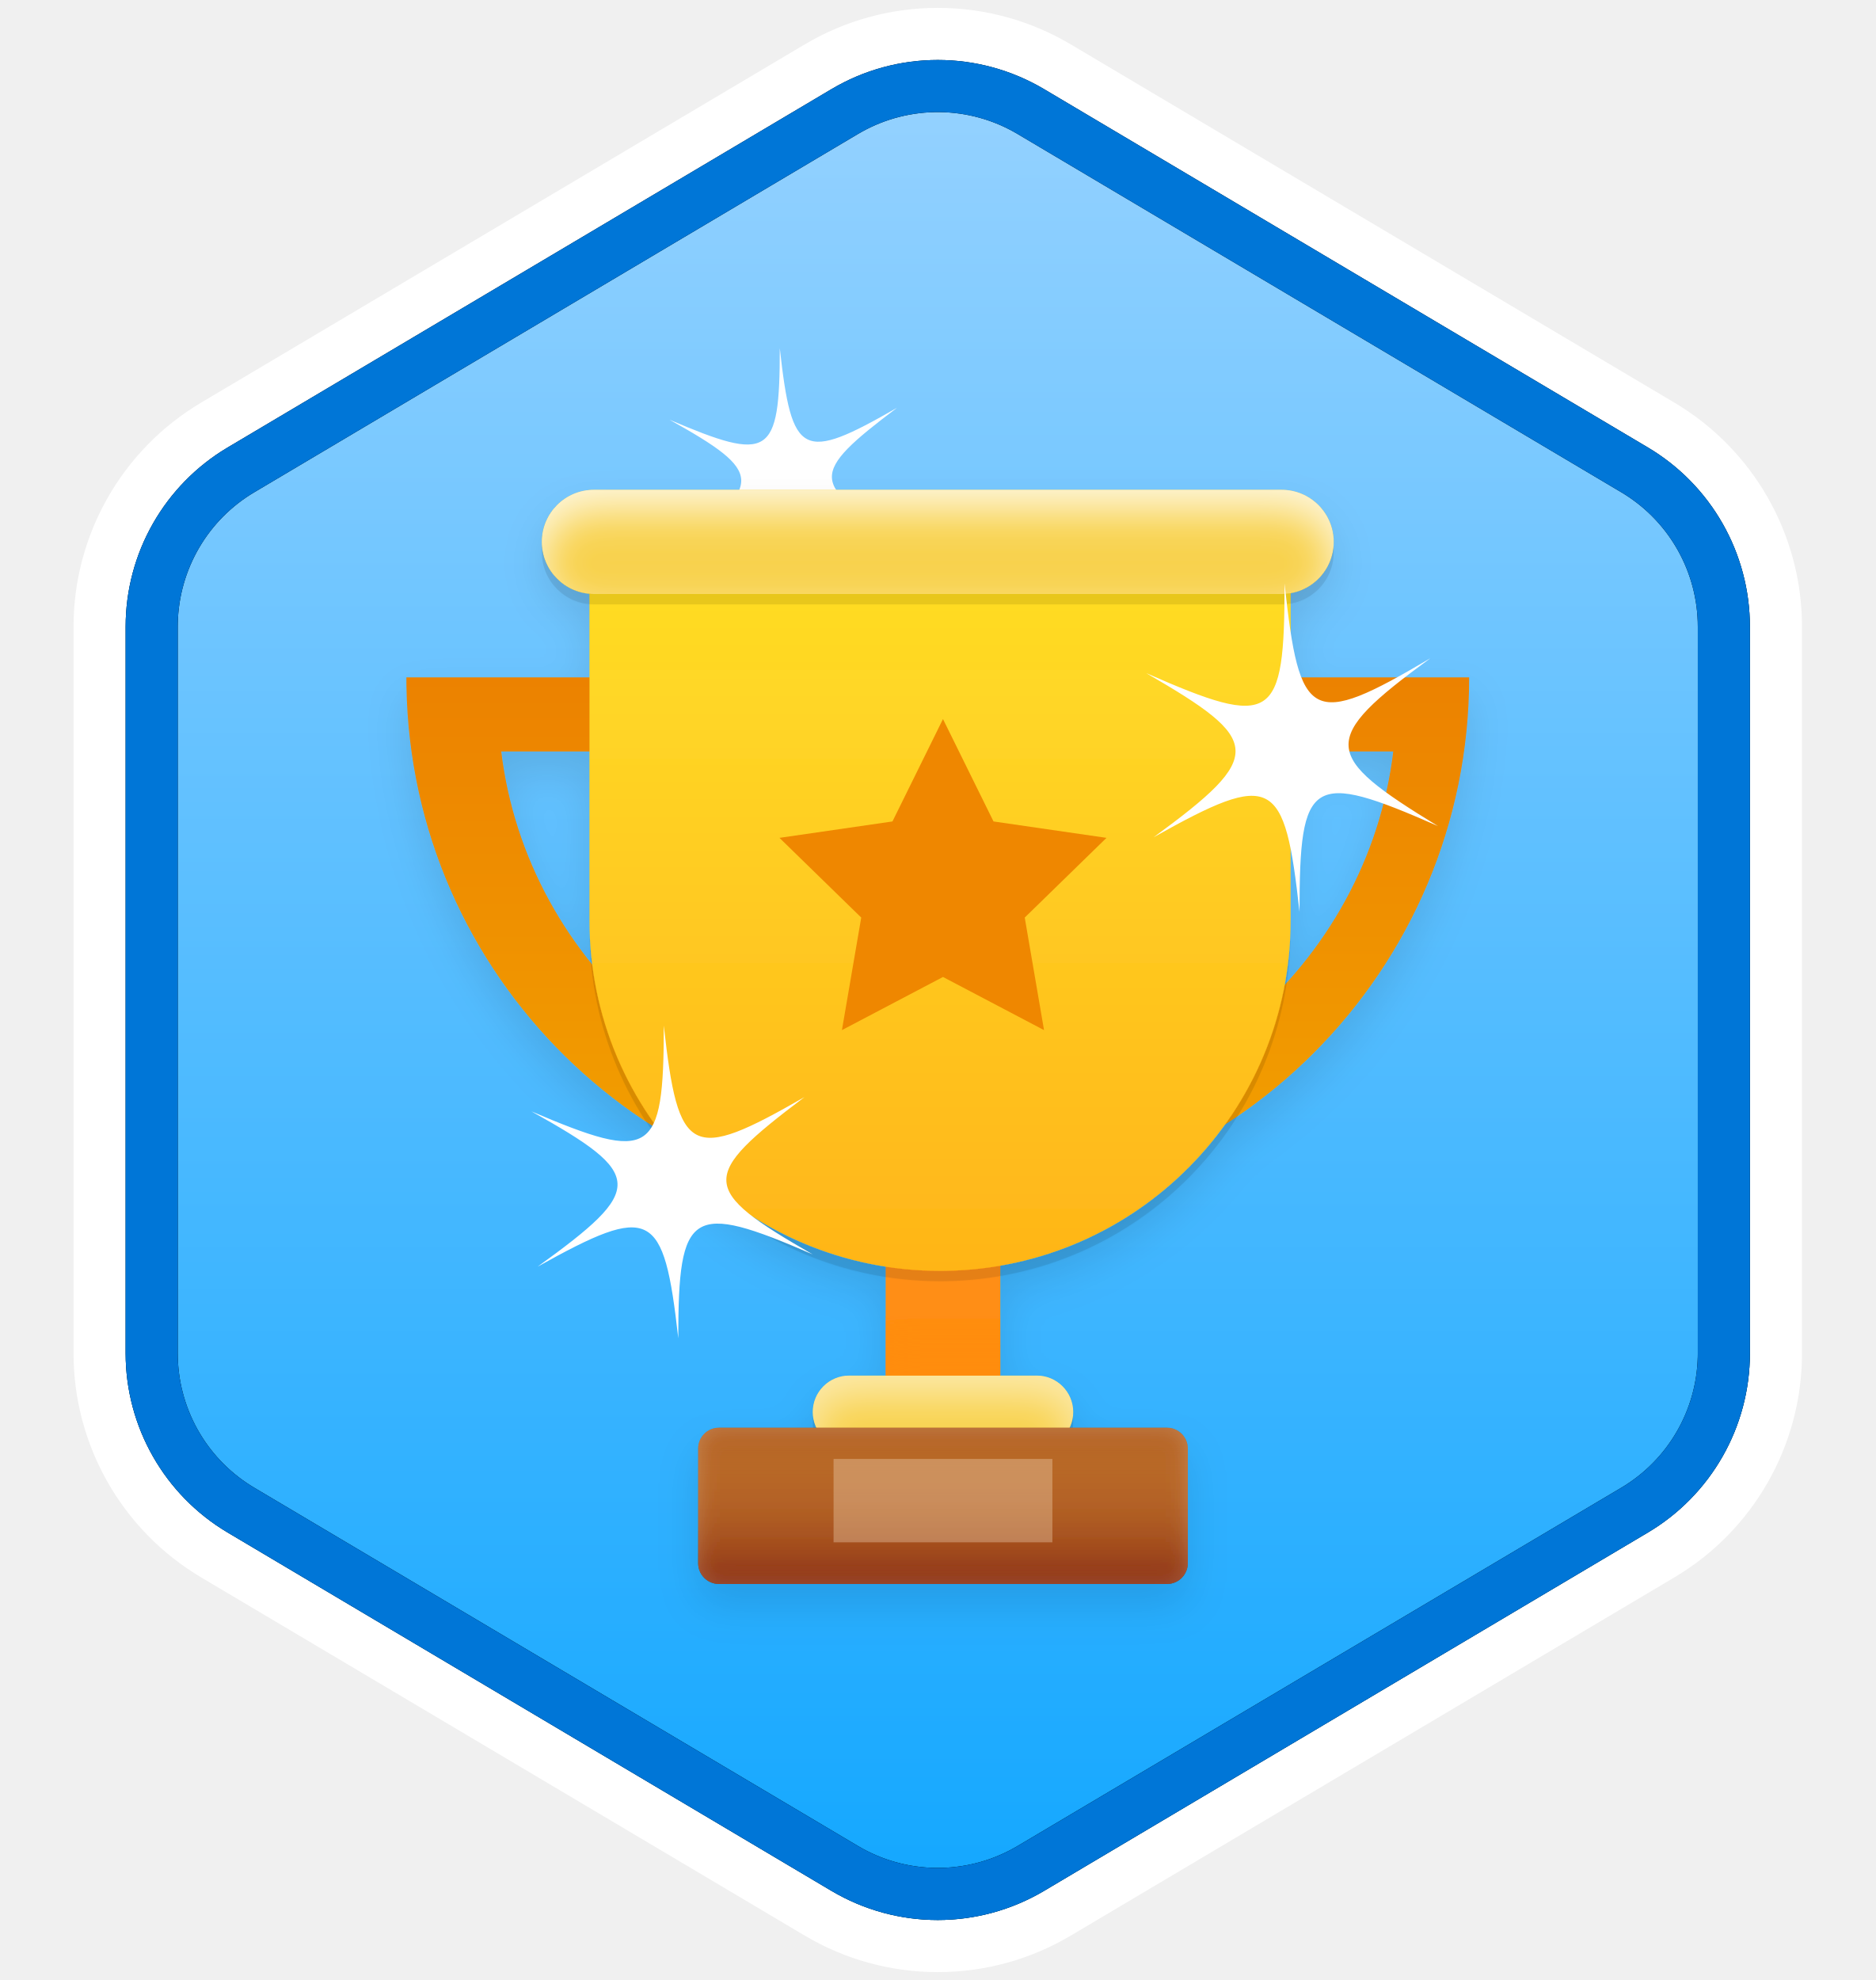
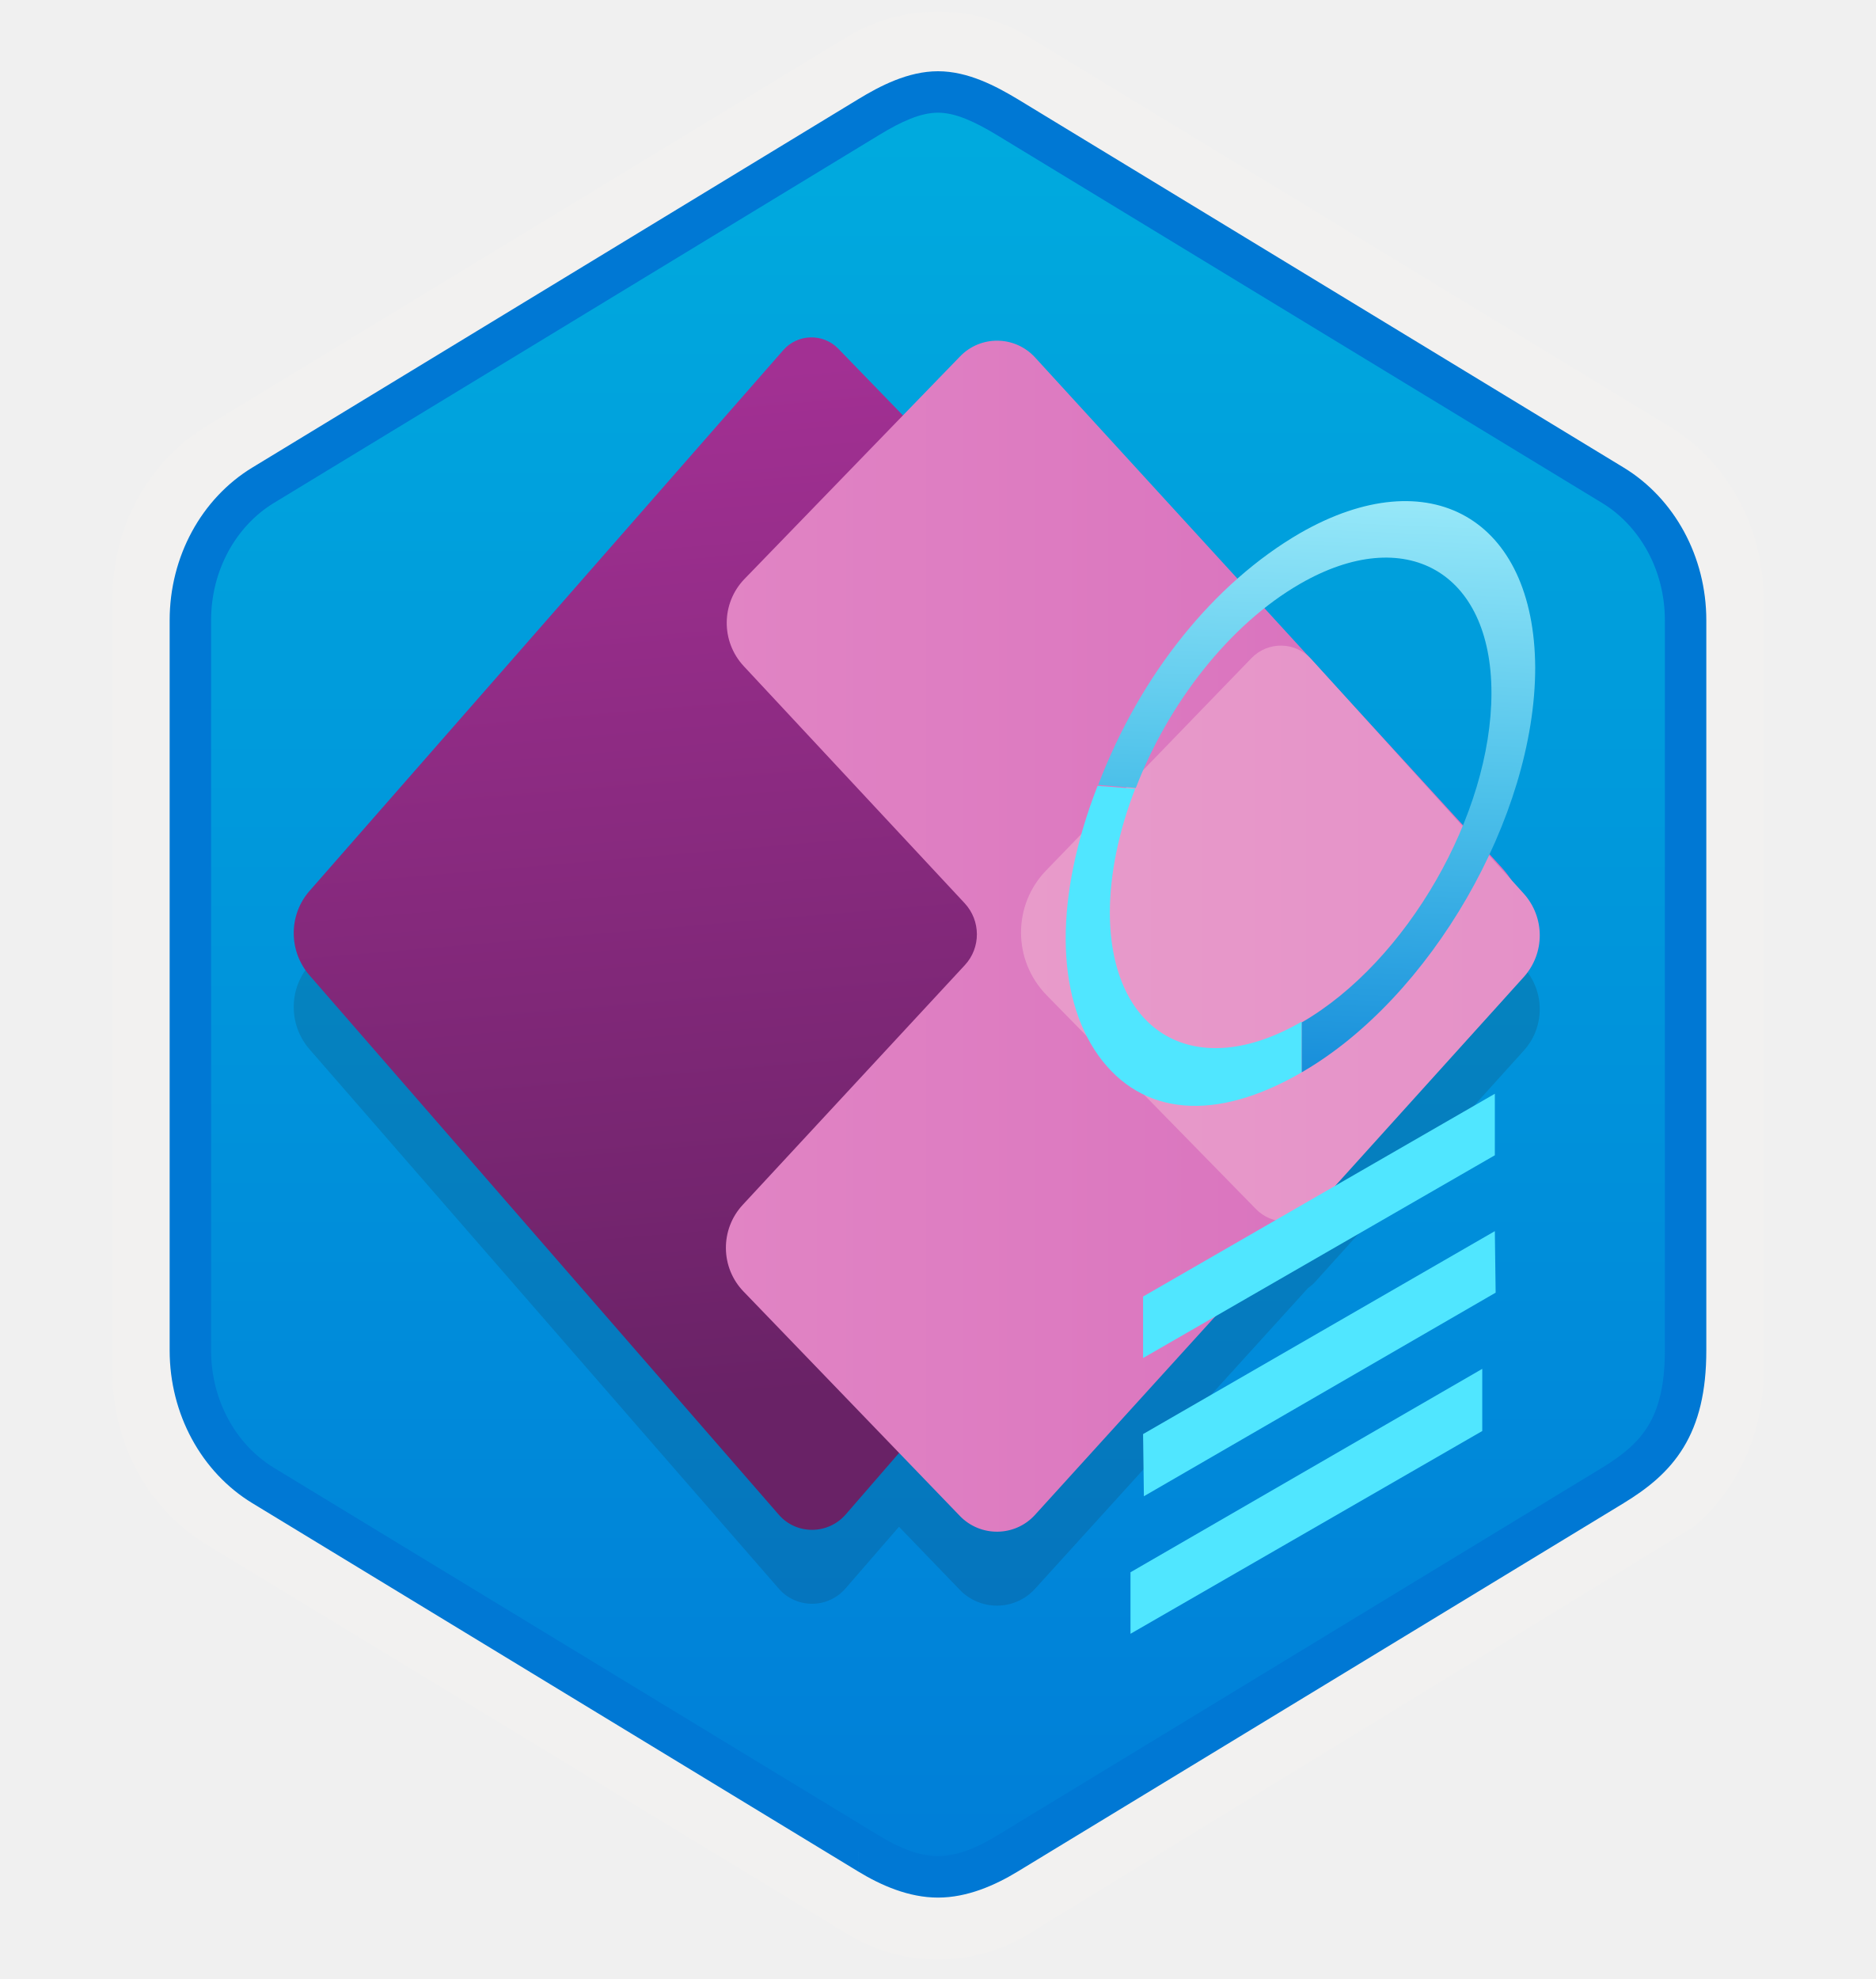
- <svg xmlns="http://www.w3.org/2000/svg" xmlns:xlink="http://www.w3.org/1999/xlink" width="180px" height="190px" viewBox="0 0 180 190" version="1.1">
+ <svg xmlns="http://www.w3.org/2000/svg" width="181" height="191" viewBox="0 0 181 191" fill="none">
+   <path d="M90.532 189.122C87.476 189.122 84.465 188.274 81.802 186.656L19.827 148.995C14.289 145.621 10.854 139.297 10.854 132.458V57.742C10.854 50.919 14.289 44.579 19.827 41.205L81.802 3.545C87.128 0.307 93.952 0.322 99.248 3.545L161.223 41.22C166.761 44.594 170.21 50.919 170.21 57.758V132.458C170.21 138.222 167.759 143.639 163.659 147.21V147.237L99.248 186.671C96.615 188.274 93.589 189.122 90.532 189.122ZM89.885 8.074C87.933 8.074 85.456 9.287 83.746 10.331L22.989 47.525C19.237 49.81 17.121 56.406 17.121 61.157L17.753 132.458C17.753 137.209 20.952 141.476 24.704 143.761L85.1 180.143C88.534 182.231 91.325 182.231 94.76 180.143L155.968 143.671C159.72 141.386 162.738 137.193 162.738 132.458V58.81C162.738 54.074 160.006 49.178 156.238 46.893L95.662 10.331C93.953 9.287 91.836 8.074 89.885 8.074Z" fill="#F2F1F0" />
+   <path fill-rule="evenodd" clip-rule="evenodd" d="M82.634 11.655C85.085 10.157 87.809 9.4 90.532 9.4C93.256 9.4 95.98 10.157 98.431 11.655L154.565 45.986C159.589 49.057 162.69 54.807 162.69 61.056V129.159C162.69 135.393 159.589 141.158 154.565 144.229L98.431 178.561C95.98 180.059 93.256 180.815 90.532 180.815C87.809 180.815 85.085 180.074 82.634 178.561L26.5 144.229C21.476 141.158 18.375 135.393 18.375 129.159V61.056C18.375 54.822 21.476 49.073 26.5 45.986L82.634 11.655Z" fill="url(#paint0_linear)" />
+   <path fill-rule="evenodd" clip-rule="evenodd" d="M90.532 10.876C88.849 10.876 86.967 11.742 84.9 13L26.434 48.542C22.788 50.759 20.375 55.036 20.375 59.861V130.339C20.375 135.164 22.787 139.441 26.434 141.658L84.899 177.2L84.9 177.2C86.858 178.392 88.782 179.143 90.532 179.143C92.283 179.143 94.207 178.392 96.165 177.2L96.166 177.2L154.628 141.659C154.629 141.659 154.63 141.658 154.631 141.658C156.644 140.43 158.09 139.229 159.073 137.618C160.049 136.015 160.69 133.8 160.69 130.339V59.861C160.69 55.036 158.278 50.759 154.631 48.542L96.174 13.005C96.173 13.005 96.172 13.004 96.17 13.003C94.086 11.75 92.226 10.876 90.532 10.876ZM82.82 9.583C84.929 8.299 87.646 6.876 90.532 6.876C93.437 6.876 96.145 8.32 98.236 9.578L98.244 9.582L156.709 45.124C161.626 48.113 164.69 53.731 164.69 59.861V130.339C164.69 134.296 163.955 137.294 162.488 139.7C161.027 142.096 158.964 143.7 156.711 145.074L156.709 145.076L98.245 180.617C98.245 180.617 98.244 180.617 98.244 180.618C96.026 181.967 93.351 183.143 90.532 183.143C87.714 183.143 85.039 181.967 82.821 180.618M82.82 180.617L24.356 145.076C24.356 145.076 24.356 145.076 24.356 145.076C19.439 142.087 16.375 136.469 16.375 130.339V59.861C16.375 53.731 19.439 48.113 24.356 45.124C24.356 45.124 24.356 45.124 24.356 45.124L82.82 9.583" fill="#0078D4" />
+   <path opacity="0.15" d="M147.053 93.363L145.667 91.836C145.433 91.493 145.199 91.15 144.903 90.839L127.094 71.362L126.533 70.739C126.533 70.723 126.517 70.723 126.502 70.708L99.858 41.587C97.91 39.499 94.623 39.468 92.644 41.524L87.128 47.227L80.896 40.792C79.431 39.281 76.969 39.343 75.567 40.932L29.883 93.113C27.842 95.435 27.842 98.925 29.867 101.262L75.162 153.319C76.86 155.282 79.898 155.267 81.597 153.319L86.77 147.351L92.644 153.444C94.623 155.5 97.941 155.469 99.874 153.366L126.252 124.307C126.502 124.136 126.735 123.949 126.938 123.715L147.053 101.418C149.141 99.143 149.126 95.653 147.053 93.363Z" fill="#1F1D20" />
+   <path d="M91.725 44.812L80.911 33.656C79.447 32.144 76.985 32.207 75.598 33.796L29.883 85.977C27.842 88.299 27.842 91.789 29.867 94.126L75.162 146.183C76.86 148.146 79.898 148.131 81.612 146.183L95.137 130.586L96.633 50.25L91.725 44.812Z" fill="url(#paint1_linear)" />
+   <path d="M144.919 83.703L99.874 34.466C97.926 32.378 94.638 32.347 92.659 34.404L71.859 55.875C69.599 58.212 69.568 61.904 71.781 64.288L93.111 87.177C94.669 88.86 94.685 91.462 93.127 93.145L71.687 116.283C69.49 118.651 69.521 122.344 71.781 124.665L92.644 146.308C94.623 148.364 97.941 148.333 99.874 146.23L144.934 96.619C148.269 92.942 148.253 87.349 144.919 83.703Z" fill="url(#paint2_linear)" />
+   <path d="M147.069 94.298L126.953 116.579C125.426 118.261 122.809 118.324 121.219 116.688L101.011 96.043C97.739 92.693 97.723 87.349 100.98 83.999L120.799 63.509C122.388 61.873 125.021 61.92 126.548 63.603L147.053 86.227C149.125 88.517 149.141 91.992 147.069 94.298Z" fill="url(#paint3_linear)" />
+   <path d="M109.113 151.745V157.682L143.064 138.112V132.113L109.113 151.745Z" fill="#50E6FF" />
+   <path d="M110.328 138.408L110.406 144.407L144.357 124.759L144.279 118.822L110.328 138.408Z" fill="#50E6FF" />
+   <path d="M110.328 125.133V131.069L144.279 111.499V105.563L110.328 125.133Z" fill="#50E6FF" />
+   <path d="M125.645 103.49V98.598C115.408 104.534 107.181 99.782 107.119 88.143C107.119 84.294 108.007 80.134 109.565 76.13L107.041 75.927L105.934 75.85L107.041 75.927L105.934 75.85C101.79 86.523 101.852 96.011 106.012 101.87C110.219 107.729 117.34 108.321 125.645 103.49Z" fill="#50E6FF" />
+   <path d="M125.644 103.491C138.094 96.308 148.175 78.81 148.175 64.428C148.097 50.047 138.016 44.267 125.489 51.449C117.184 56.264 110.063 65.083 105.997 75.756L109.627 76.052C112.743 67.903 118.664 60.268 125.489 56.342C135.648 50.483 143.952 55.158 143.952 66.875C143.952 78.592 135.788 92.817 125.644 98.676V103.491Z" fill="url(#paint4_linear)" />
  <defs>
-     <path d="M100.206,6.556 L158.148,40.938 C164.22,44.541 167.942,51.078 167.942,58.138 L167.942,127.862 C167.942,134.922 164.22,141.459 158.148,145.062 L100.206,179.444 C93.914,183.177 86.086,183.177 79.794,179.444 L21.852,145.062 C15.78,141.459 12.058,134.922 12.058,127.862 L12.058,58.138 C12.058,51.078 15.78,44.541 21.852,40.938 L79.794,6.556 C86.086,2.823 93.914,2.823 100.206,6.556 Z" id="path-1" />
-     <linearGradient x1="50%" y1="0%" x2="50%" y2="100%" id="linearGradient-3">
-       <stop stop-color="#99D3FF" offset="0%" />
-       <stop stop-color="#0FA6FF" offset="100%" />
+     <linearGradient id="paint0_linear" x1="90.532" y1="9.403" x2="90.532" y2="180.818" gradientUnits="userSpaceOnUse">
+       <stop stop-color="#00ABDE" />
+       <stop offset="1" stop-color="#007ED8" />
    </linearGradient>
-     <path d="M88.206,3.056 L146.148,37.438 C152.22,41.041 155.942,47.578 155.942,54.638 L155.942,124.362 C155.942,131.422 152.22,137.959 146.148,141.562 L88.206,175.944 C81.914,179.677 74.086,179.677 67.794,175.944 L9.852,141.562 C3.78,137.959 0.058,131.422 0.058,124.362 L0.058,54.638 C0.058,47.578 3.78,41.041 9.852,37.438 L67.794,3.056 C74.086,-0.677 81.914,-0.677 88.206,3.056 Z M85.655,7.356 C81.043,4.62 75.331,4.557 70.669,7.17 L70.345,7.356 L12.403,41.738 C7.951,44.38 5.183,49.126 5.062,54.286 L5.058,54.638 L5.058,124.362 C5.058,129.539 7.727,134.341 12.102,137.078 L12.403,137.262 L70.345,171.644 C74.957,174.38 80.669,174.443 85.331,171.83 L85.655,171.644 L143.597,137.262 C148.049,134.62 150.817,129.874 150.938,124.714 L150.942,124.362 L150.942,54.638 C150.942,49.461 148.273,44.659 143.898,41.922 L143.597,41.738 L85.655,7.356 Z" id="path-4" />
-     <filter x="-11.7%" y="-11.4%" width="123.3%" height="122.9%" filterUnits="objectBoundingBox" id="filter-6">
-       <feOffset dx="0" dy="2" in="SourceAlpha" result="shadowOffsetOuter1" />
-       <feGaussianBlur stdDeviation="2" in="shadowOffsetOuter1" result="shadowBlurOuter1" />
-       <feColorMatrix values="0 0 0 0 0   0 0 0 0 0   0 0 0 0 0  0 0 0 0.1 0" type="matrix" in="shadowBlurOuter1" result="shadowMatrixOuter1" />
-       <feMerge>
-         <feMergeNode in="shadowMatrixOuter1" />
-         <feMergeNode in="SourceGraphic" />
-       </feMerge>
-     </filter>
-     <linearGradient x1="50%" y1="0%" x2="50%" y2="88.35%" id="linearGradient-7">
-       <stop stop-color="#EC8200" offset="0%" />
-       <stop stop-color="#F29E00" offset="100%" />
+     <linearGradient id="paint1_linear" x1="59.639" y1="36.826" x2="68.022" y2="135.322" gradientUnits="userSpaceOnUse">
+       <stop stop-color="#A23093" />
+       <stop offset="1" stop-color="#692266" />
    </linearGradient>
-     <rect id="path-8" x="0" y="0" width="11" height="25" />
-     <filter x="-44.9%" y="-116.6%" width="189.8%" height="333.1%" filterUnits="objectBoundingBox" id="filter-10">
-       <feGaussianBlur stdDeviation="4" in="SourceGraphic" />
-     </filter>
-     <filter x="-3.7%" y="-3.4%" width="107.4%" height="106.8%" filterUnits="objectBoundingBox" id="filter-11">
-       <feOffset dx="0" dy="1" in="SourceAlpha" result="shadowOffsetOuter1" />
-       <feColorMatrix values="0 0 0 0 0   0 0 0 0 0   0 0 0 0 0  0 0 0 0.1 0" type="matrix" in="shadowOffsetOuter1" result="shadowMatrixOuter1" />
-       <feMerge>
-         <feMergeNode in="shadowMatrixOuter1" />
-         <feMergeNode in="SourceGraphic" />
-       </feMerge>
-     </filter>
-     <linearGradient x1="50%" y1="2.046%" x2="50%" y2="100%" id="linearGradient-12">
-       <stop stop-color="#FFE02A" offset="0%" />
-       <stop stop-color="#FFB518" offset="100%" />
+     <linearGradient id="paint2_linear" x1="70.069" y1="90.349" x2="147.432" y2="90.349" gradientUnits="userSpaceOnUse">
+       <stop stop-color="#E184C4" />
+       <stop offset="1" stop-color="#D76EBC" />
    </linearGradient>
-     <path d="M67.865,1.182 L67.865,39.308 C67.865,57.702 53.105,72.649 34.776,72.946 L34.219,72.95 C15.637,72.95 0.573,57.89 0.573,39.308 L0.573,1.182 L0.577,0.658 L67.861,0.658 C67.863,0.832 67.865,1.007 67.865,1.182 Z" id="path-13" />
-     <filter x="-28.6%" y="-116.2%" width="157.1%" height="332.5%" filterUnits="objectBoundingBox" id="filter-15">
-       <feGaussianBlur stdDeviation="8" in="SourceGraphic" />
-     </filter>
-     <path d="M13.871,5 C13.871,2.239 16.104,0 18.872,0 L84.87,0 C87.632,0 89.871,2.244 89.871,5 L89.871,5 C89.871,7.761 87.638,10 84.87,10 L18.872,10 C16.11,10 13.871,7.756 13.871,5 L13.871,5 Z" id="path-16" />
-     <filter x="-0.7%" y="-5.0%" width="101.3%" height="120.0%" filterUnits="objectBoundingBox" id="filter-17">
-       <feOffset dx="0" dy="1" in="SourceAlpha" result="shadowOffsetOuter1" />
-       <feColorMatrix values="0 0 0 0 0   0 0 0 0 0   0 0 0 0 0  0 0 0 0.09 0" type="matrix" in="shadowOffsetOuter1" />
-     </filter>
-     <filter x="-3.9%" y="-30.0%" width="107.9%" height="170.0%" filterUnits="objectBoundingBox" id="filter-18">
-       <feGaussianBlur stdDeviation="2" in="SourceAlpha" result="shadowBlurInner1" />
-       <feOffset dx="0" dy="2" in="shadowBlurInner1" result="shadowOffsetInner1" />
-       <feComposite in="shadowOffsetInner1" in2="SourceAlpha" operator="arithmetic" k2="-1" k3="1" result="shadowInnerInner1" />
-       <feColorMatrix values="0 0 0 0 1   0 0 0 0 1   0 0 0 0 1  0 0 0 0.792 0" type="matrix" in="shadowInnerInner1" />
-     </filter>
-     <path d="M39.871,88.5 C39.871,86.567 41.435,85 43.373,85 L61.369,85 C63.303,85 64.871,86.571 64.871,88.5 L64.871,88.5 C64.871,90.433 63.307,92 61.369,92 L43.373,92 C41.439,92 39.871,90.429 39.871,88.5 L39.871,88.5 Z" id="path-19" />
-     <filter x="-2.0%" y="-7.1%" width="104.0%" height="128.6%" filterUnits="objectBoundingBox" id="filter-20">
-       <feOffset dx="0" dy="1" in="SourceAlpha" result="shadowOffsetOuter1" />
-       <feColorMatrix values="0 0 0 0 0   0 0 0 0 0   0 0 0 0 0  0 0 0 0.09 0" type="matrix" in="shadowOffsetOuter1" />
-     </filter>
-     <filter x="-12.0%" y="-42.9%" width="124.0%" height="200.0%" filterUnits="objectBoundingBox" id="filter-21">
-       <feGaussianBlur stdDeviation="2" in="SourceAlpha" result="shadowBlurInner1" />
-       <feOffset dx="0" dy="2" in="shadowBlurInner1" result="shadowOffsetInner1" />
-       <feComposite in="shadowOffsetInner1" in2="SourceAlpha" operator="arithmetic" k2="-1" k3="1" result="shadowInnerInner1" />
-       <feColorMatrix values="0 0 0 0 1   0 0 0 0 1   0 0 0 0 1  0 0 0 0.521 0" type="matrix" in="shadowInnerInner1" />
-     </filter>
-     <linearGradient x1="50%" y1="0%" x2="50%" y2="100%" id="linearGradient-22">
-       <stop stop-color="#FFFFFF" stop-opacity="0.028" offset="0%" />
-       <stop stop-color="#000000" stop-opacity="0.5" offset="100%" />
+     <linearGradient id="paint3_linear" x1="98.547" y1="90.097" x2="148.615" y2="90.097" gradientUnits="userSpaceOnUse">
+       <stop stop-color="#E89BCA" />
+       <stop offset="1" stop-color="#E591C8" />
    </linearGradient>
-     <rect id="path-23" x="28.871" y="90" width="47" height="15" rx="2" />
-     <filter x="-2.1%" y="-6.7%" width="104.3%" height="113.3%" filterUnits="objectBoundingBox" id="filter-24">
-       <feGaussianBlur stdDeviation="1" in="SourceAlpha" result="shadowBlurInner1" />
-       <feOffset dx="0" dy="0" in="shadowBlurInner1" result="shadowOffsetInner1" />
-       <feComposite in="shadowOffsetInner1" in2="SourceAlpha" operator="arithmetic" k2="-1" k3="1" result="shadowInnerInner1" />
-       <feColorMatrix values="0 0 0 0 1   0 0 0 0 1   0 0 0 0 1  0 0 0 0.197 0" type="matrix" in="shadowInnerInner1" />
-     </filter>
+     <linearGradient id="paint4_linear" x1="140.945" y1="40.459" x2="137.828" y2="116.028" gradientUnits="userSpaceOnUse">
+       <stop stop-color="#ACF3FD" />
+       <stop offset="0.478" stop-color="#4DC1EA" />
+       <stop offset="1" stop-color="#0078D4" />
+     </linearGradient>
  </defs>
-   <g id="Badges" stroke="none" stroke-width="1" fill="none" fill-rule="evenodd">
-     <g id="Generic-Trophy-and-Badge" transform="translate(-120, -35)">
-       <g id="Generic-Trophy-and-Badge/generic-trophy" transform="translate(158, 68)">
-         <g id="Trophy-Plates/Hex" transform="translate(2, 12)">
-           <g id="BG" transform="translate(-40, -43)">
-             <mask id="mask-2" fill="white">
-               <use xlink:href="#path-1" />
-             </mask>
-             <path stroke="#FFFFFF" stroke-width="5" d="M101.482,4.406 C97.943,2.306 93.971,1.256 90,1.256 C86.029,1.256 82.057,2.306 78.518,4.406 L20.576,38.788 C13.745,42.842 9.558,50.196 9.558,58.138 L9.558,127.862 C9.558,135.804 13.745,143.158 20.576,147.212 L78.518,181.594 C82.057,183.694 86.029,184.744 90,184.744 C93.971,184.744 97.943,183.694 101.482,181.594 L159.424,147.212 C166.255,143.158 170.442,135.804 170.442,127.862 L170.442,58.138 C170.442,50.196 166.255,42.842 159.424,38.788 L101.482,4.406 Z" />
-             <g id="Colors/Microsoft-365/BG-Gradient-1" mask="url(#mask-2)" fill="url(#linearGradient-3)">
-               <g transform="translate(0, 0.5)" id="Rectangle">
-                 <rect x="0" y="0" width="180" height="185" />
-               </g>
-             </g>
-           </g>
-           <g id="Border" transform="translate(-28, -39.5)">
-             <mask id="mask-5" fill="white">
-               <use xlink:href="#path-4" />
-             </mask>
-             <use fill="#000000" fill-rule="nonzero" xlink:href="#path-4" />
-             <g id="Colors/Microsoft-365/Border" mask="url(#mask-5)" fill="#0076D7">
-               <g transform="translate(-12, -3)" id="Microsoft-365/Border">
-                 <rect x="0" y="0" width="180" height="185" />
-               </g>
-             </g>
-           </g>
-         </g>
-         <path d="M37.996,25.412 C36.837,15.117 35.845,14.628 26.746,19.692 C35.348,13.483 35.348,12.339 26.25,7.274 C35.846,11.359 36.839,10.868 36.839,0.412 C37.997,10.87 38.989,11.359 48.088,6.131 C39.651,12.504 39.651,13.484 48.75,18.713 C38.989,14.464 37.997,15.119 37.997,25.411 L37.996,25.412 Z" id="Spark" fill="#FFFFFF" />
-         <path d="M67.996,65.412 C66.837,55.117 65.845,54.628 56.746,59.692 C65.348,53.483 65.348,52.339 56.25,47.274 C65.846,51.359 66.839,50.868 66.839,40.412 C67.997,50.87 68.989,51.359 78.088,46.131 C69.651,52.504 69.651,53.484 78.75,58.713 C68.989,54.464 67.997,55.119 67.997,65.411 L67.996,65.412 Z" id="Spark" fill="#FFFFFF" />
-         <g id="Group" transform="translate(0.129032, 14)">
-           <g id="Trophy" filter="url(#filter-6)">
-             <path d="M102.871,18 C102.871,46.167 80.037,69 51.871,69 C23.986,69 1.328,46.621 0.878,18.843 L0.871,18 L102.871,18 Z M95.585,25.108 L9.978,25.108 C12.456,45.616 30.675,61.538 52.782,61.538 C74.889,61.538 93.107,45.616 95.585,25.108 L95.585,25.108 Z" id="Combined-Shape" fill="url(#linearGradient-7)" />
-             <g id="Rectangle-46" transform="translate(46.87097, 70)">
-               <mask id="mask-9" fill="white">
-                 <use xlink:href="#path-8" />
-               </mask>
-               <use id="Mask" fill="#FF8E16" xlink:href="#path-8" />
-               <rect fill="#F07D42" style="mix-blend-mode: overlay;" filter="url(#filter-10)" mask="url(#mask-9)" x="-6.286" y="10.294" width="26.714" height="10.294" />
-             </g>
-             <g id="Rectangle-44" filter="url(#filter-11)" transform="translate(17.87097, 2)">
-               <mask id="mask-14" fill="white">
-                 <use xlink:href="#path-13" />
-               </mask>
-               <use id="Mask" fill="url(#linearGradient-12)" xlink:href="#path-13" />
-               <rect fill="#D2691B" style="mix-blend-mode: overlay;" opacity="0.3" filter="url(#filter-15)" mask="url(#mask-14)" x="-6.112" y="-7.374" width="84.045" height="20.646" />
-             </g>
-             <g id="Rectangle-43">
-               <use fill="black" fill-opacity="1" filter="url(#filter-17)" xlink:href="#path-16" />
-               <use fill="#F8D24E" fill-rule="evenodd" xlink:href="#path-16" />
-               <use fill="black" fill-opacity="1" filter="url(#filter-18)" xlink:href="#path-16" />
-             </g>
-             <g id="Rectangle-43">
-               <use fill="black" fill-opacity="1" filter="url(#filter-20)" xlink:href="#path-19" />
-               <use fill="#F8D24E" fill-rule="evenodd" xlink:href="#path-19" />
-               <use fill="black" fill-opacity="1" filter="url(#filter-21)" xlink:href="#path-19" />
-             </g>
-             <g id="Rectangle-41">
-               <use fill="#B26025" fill-rule="evenodd" xlink:href="#path-23" />
-               <use fill="url(#linearGradient-22)" fill-rule="evenodd" style="mix-blend-mode: overlay;" xlink:href="#path-23" />
-               <use fill="black" fill-opacity="1" filter="url(#filter-24)" xlink:href="#path-23" />
-             </g>
-             <rect id="Rectangle-45" fill="#FFF3D8" opacity="0.3" x="41.871" y="93" width="21" height="8" />
-           </g>
-           <polygon id="Star" fill="#EF8700" points="52.371 46.75 42.673 51.849 44.525 41.049 36.679 33.401 47.522 31.826 52.371 22 57.22 31.826 68.063 33.401 60.217 41.049 62.069 51.849" />
-           <path d="M26.966,81.412 C25.575,69.058 24.386,68.471 13.466,74.549 C23.789,67.098 23.789,65.725 12.871,59.647 C24.386,64.549 25.577,63.96 25.577,51.412 C26.968,63.961 28.158,64.549 39.077,58.275 C28.953,65.922 28.953,67.099 39.871,73.373 C28.157,68.275 26.967,69.06 26.967,81.411 L26.966,81.412 Z" id="Spark" fill="#FFFFFF" />
-         </g>
-         <path d="M86.719,54.5 C85.284,41.615 84.205,40.898 72.719,47.341 C83.49,39.467 83.129,38.033 72,31.59 C84.206,36.96 85.281,36.243 85.281,23 C86.716,36.243 87.795,36.96 99.281,30.159 C88.51,38.033 88.871,39.467 100,46.268 C87.794,40.898 86.719,41.616 86.719,54.5 Z" id="Spark" fill="#FFFFFF" />
-       </g>
-     </g>
-   </g>
</svg>
